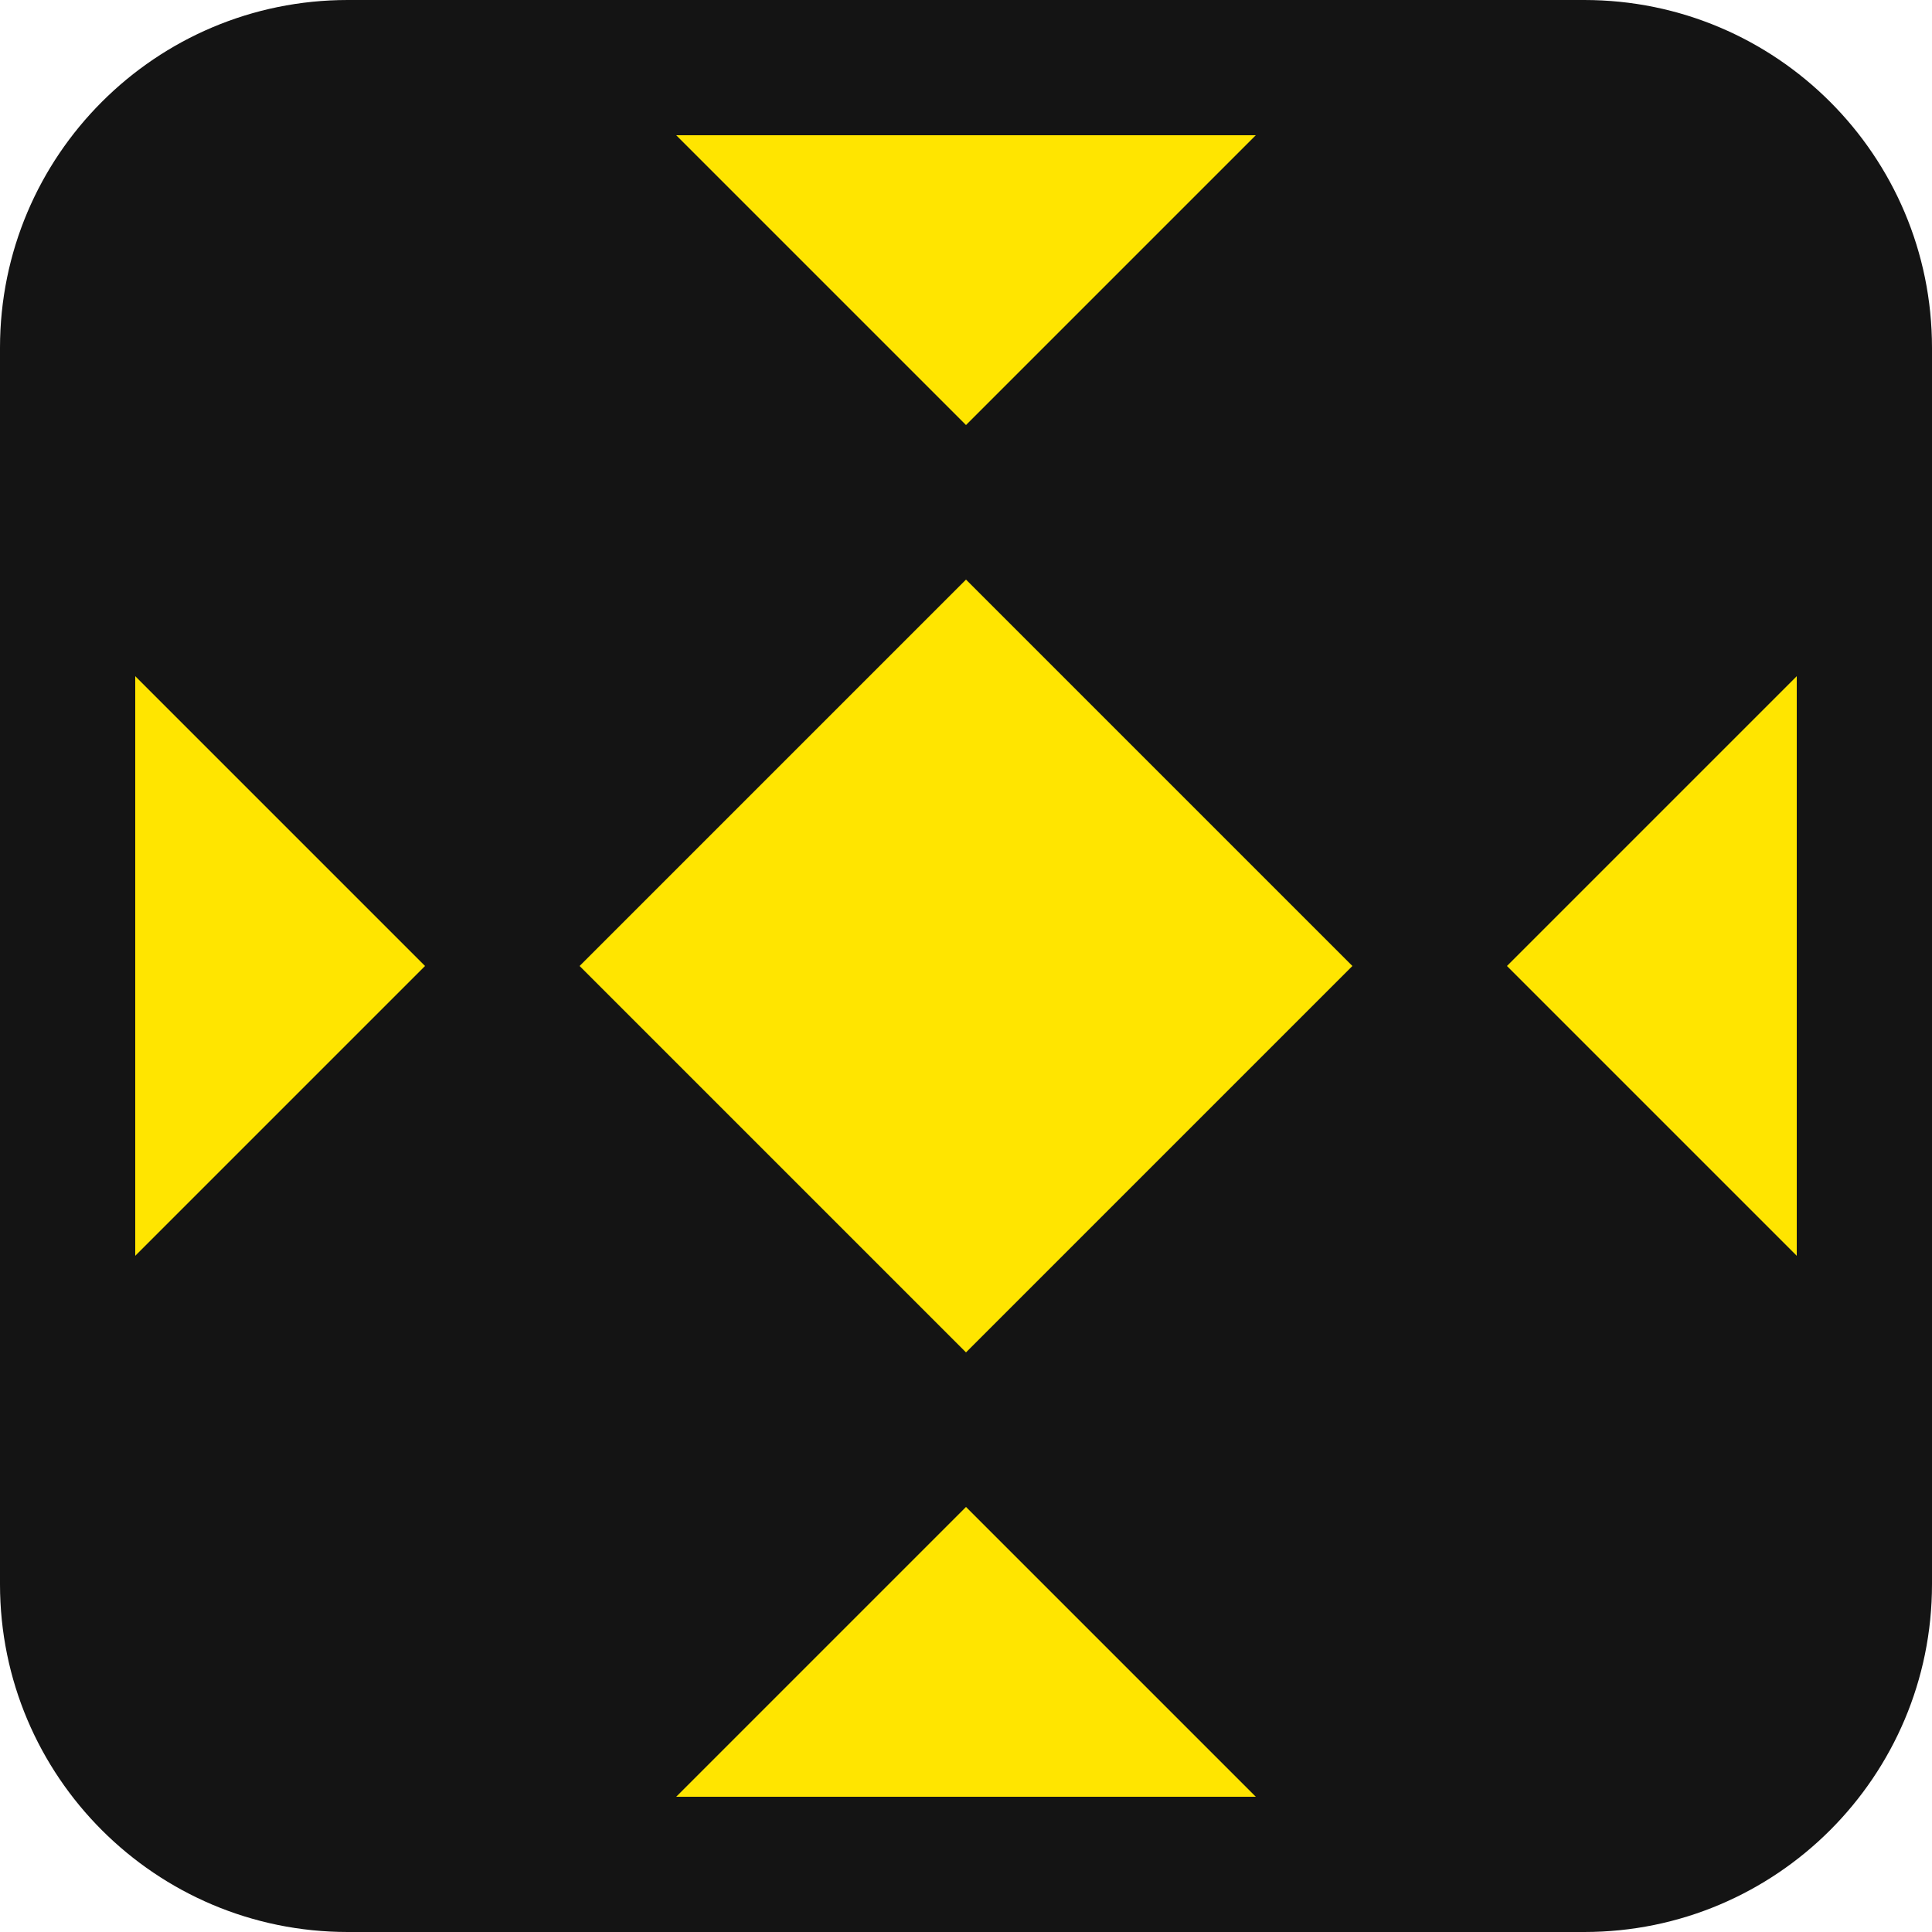
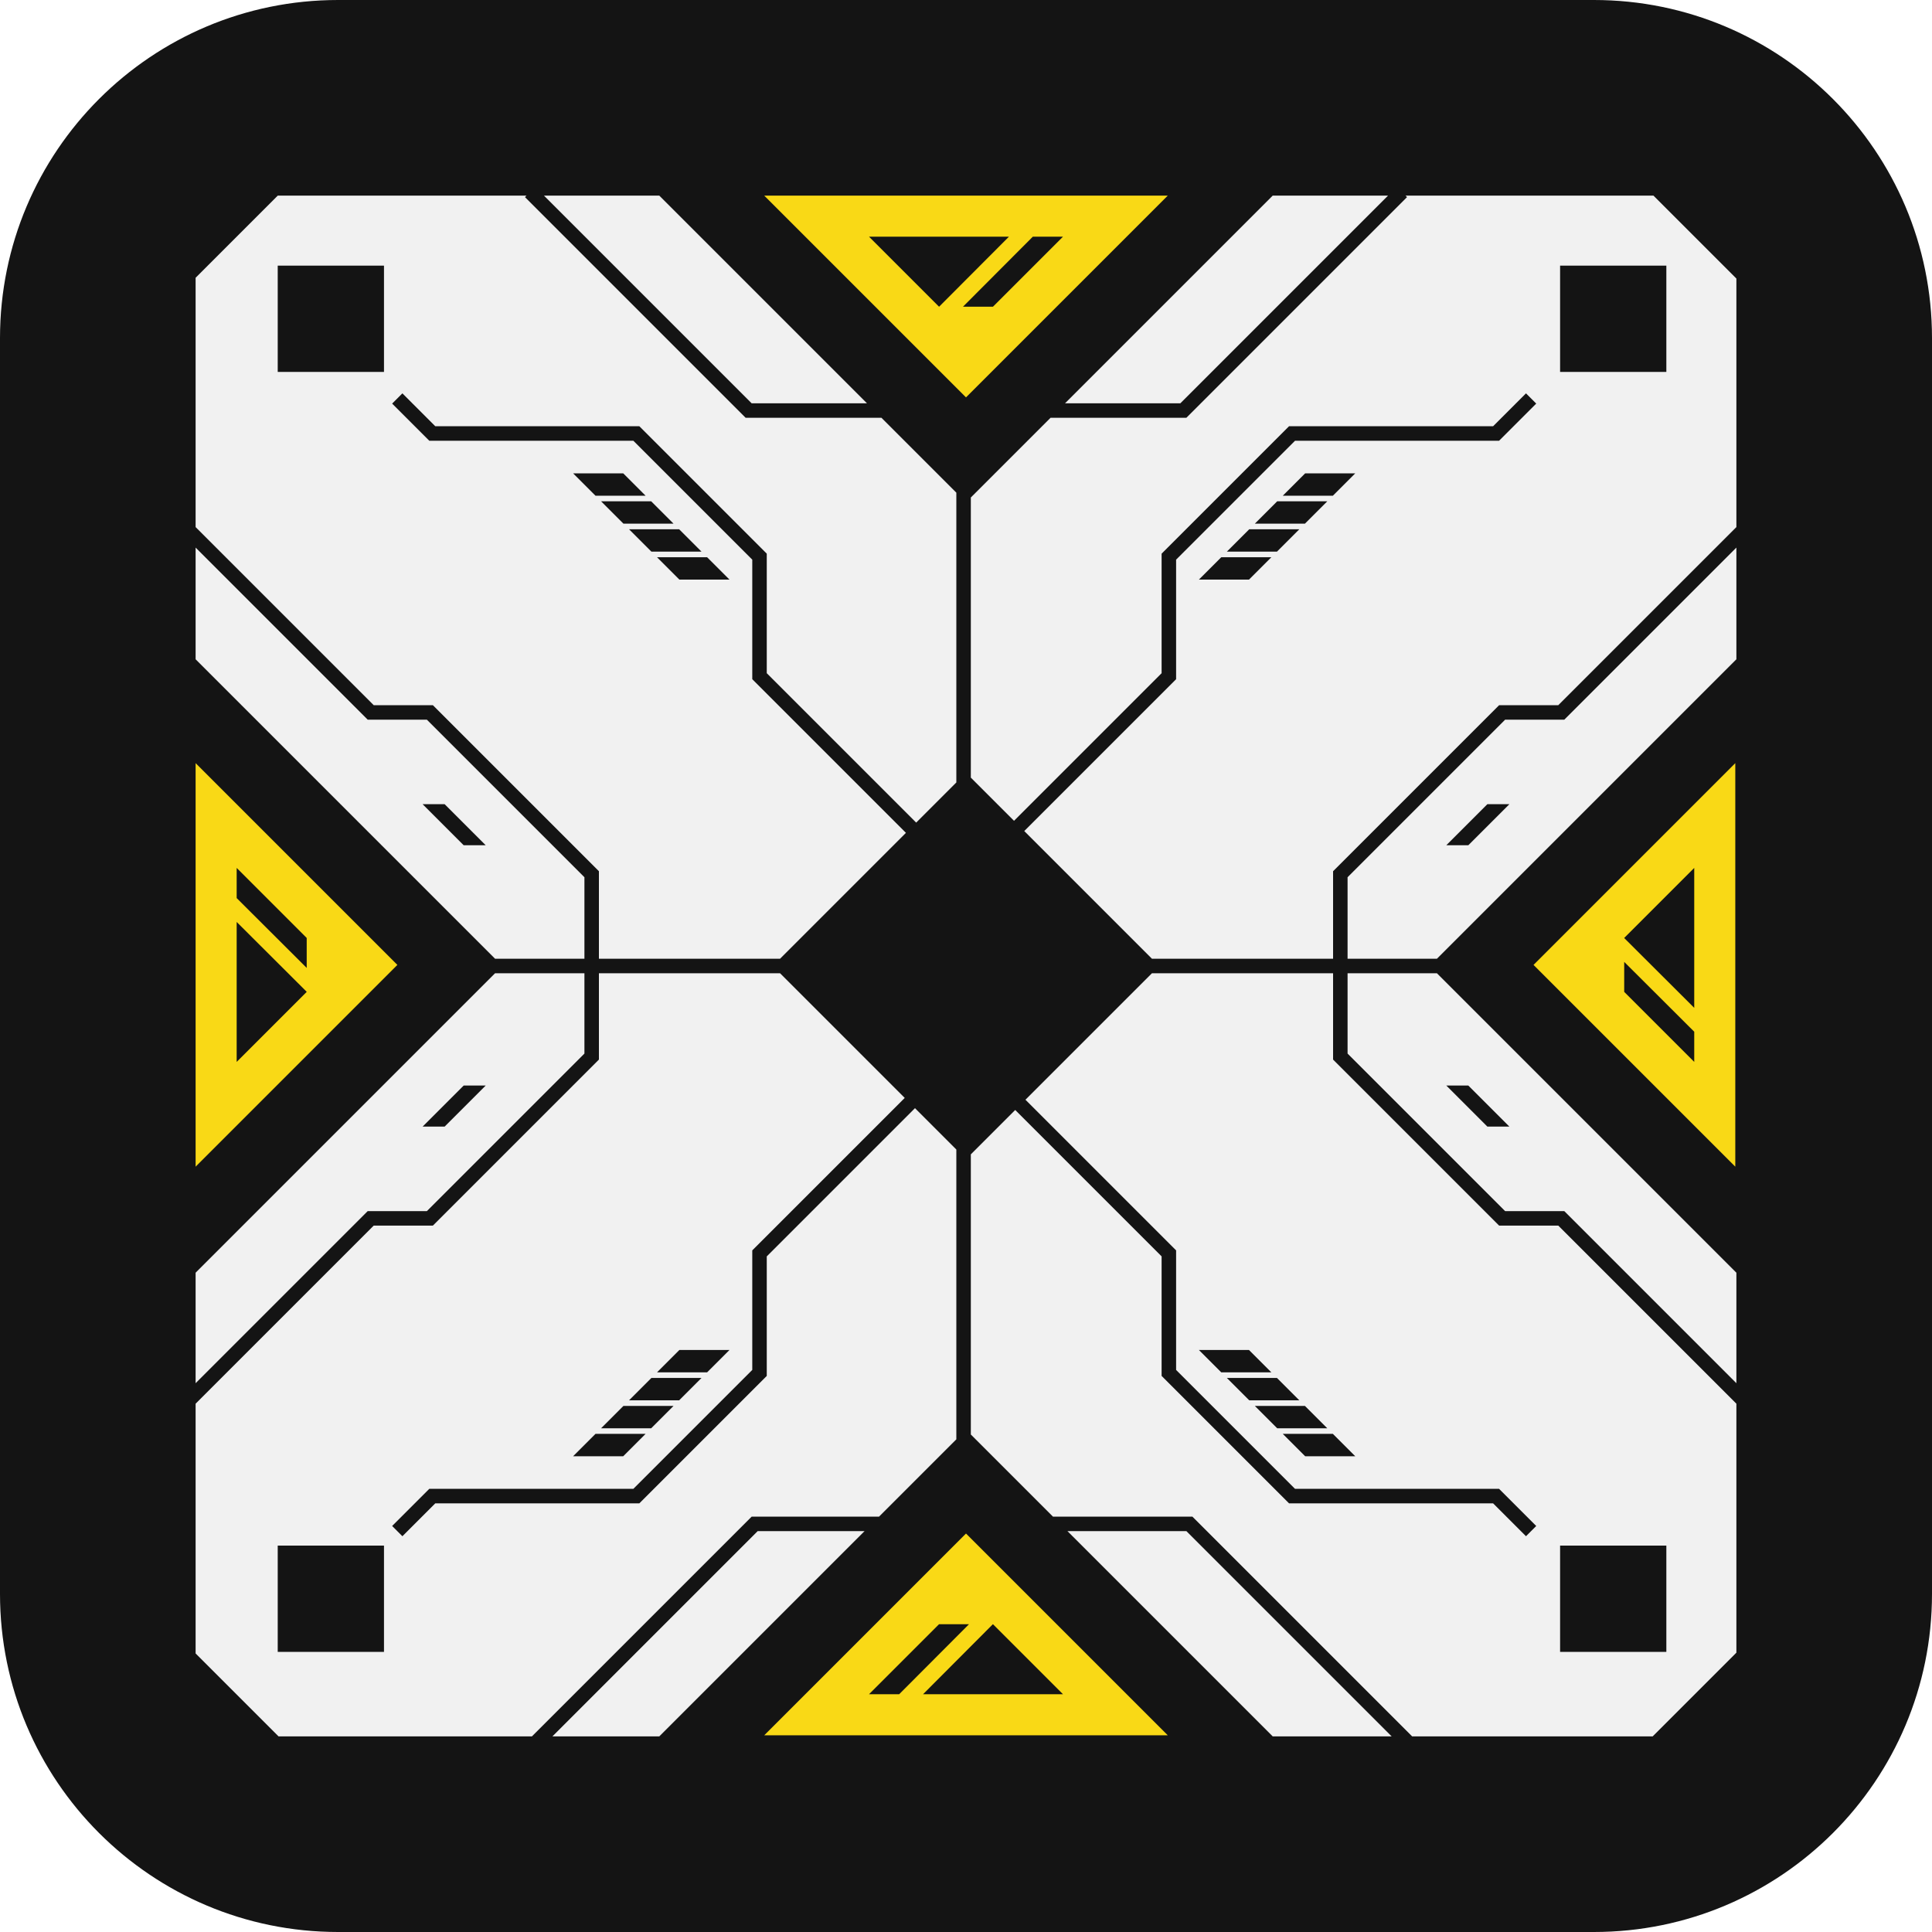
- <svg xmlns="http://www.w3.org/2000/svg" viewBox="0 0 100 100">
-   <rect x="0" y="0" width="100" height="100" rx="18" ry="18" fill="#141414" />
-   <polygon fill="#FFE500" points="35,7 65,7 50,22" />
-   <polygon fill="#FFE500" points="93,35 93,65 78,50" />
-   <polygon fill="#FFE500" points="35,93 65,93 50,78" />
-   <polygon fill="#FFE500" points="7,35 7,65 22,50" />
-   <polygon fill="#FFE500" points="50,30 70,50 50,70 30,50" />
+ <svg xmlns="http://www.w3.org/2000/svg" viewBox="0 0 800 800">
+   <rect x="0" y="0" width="800" height="800" rx="140" ry="140" fill="#141414" />
+   <g transform="translate(81 81)">
+     <path d="M319 83.546L235.453 0H402.547L319 83.546ZM278.836 17L307.836 46H307.865L336.785 17H278.836ZM346.672 17L317.752 46H330.162L359.163 17H346.672Z" fill="#F9D916" />
+     <path d="M319 554.001L402.547 637.547L235.453 637.547L319 554.001ZM359.164 620.547L330.164 591.547L330.135 591.547L301.215 620.547L359.164 620.547ZM291.328 620.547L320.248 591.547L307.838 591.547L278.837 620.547L291.328 620.547Z" fill="#F9D916" />
+     <path d="M83.546 318.547L0 402.094L-7.3039e-06 235L83.546 318.547ZM17 358.711L46 329.711L46 329.682L17 300.762L17 358.711ZM17 290.875L46 319.795L46 307.385L17 278.384L17 290.875Z" fill="#F9D916" />
+     <path d="M554.001 318.547L637.547 235L637.547 402.094L554.001 318.547ZM620.547 278.383L591.547 307.383L591.547 307.412L620.547 336.332L620.547 278.383ZM620.547 346.219L591.547 317.299L591.547 329.709L620.547 358.71L620.547 346.219Z" fill="#F9D916" />
+     <path d="M293.629 373.628L230.5 436.758V486.258L181.258 535.5H96.758L81.379 550.879L85.621 555.121L99.242 541.5H183.742L236.5 488.742V439.242L297.871 377.87L315 394.999V515L283 547H230.258L139.258 638H34.338L0 603.662V500.242L73.742 426.5H98.242L167 357.742V322H242L293.629 373.628ZM192 638H147.742L232.742 553H277L192 638ZM495.258 638H446L361 553H410.258L495.258 638ZM471 357.742L539.758 426.5H564.258L638 500.242V603.338L603.338 638H503.742L412.742 547H355L321 513V396.999L339.378 378.62L400 439.242V488.742L452.758 541.5H537.258L550.879 555.121L555.121 550.879L539.742 535.5H455.242L406 486.258V436.758L343.62 374.378L396 322H471V357.742ZM34 603H78V559H34V603ZM565 603H609V559H565V603ZM154 524.318H174.741L174.744 524.315H154.003L154 524.318ZM461.759 524.318H482.5L482.497 524.315H461.756L461.759 524.318ZM156.318 522H177.06L186.322 512.737H165.581L156.318 522ZM459.44 522H480.182L470.919 512.737H450.178L459.44 522ZM167.896 510.422H188.638L197.9 501.159H177.159L167.896 510.422ZM447.862 510.422H468.604L459.341 501.159H438.6L447.862 510.422ZM179.475 498.844H200.216L209.48 489.579H188.739L179.475 498.844ZM436.284 498.844H457.025L447.761 489.579H427.02L436.284 498.844ZM161 355.258L95.758 420.5H71.258L0 491.758V446L124 322H161V355.258ZM637.999 446.001L638 446V491.758L566.742 420.5H542.242L477 355.258V322H513.999L637.999 446.001ZM191.055 487.264H211.796L221.059 478.001H200.317L191.055 487.264ZM424.704 487.264H445.445L436.183 478.001H415.441L424.704 487.264ZM94 385.5H103.115L120.115 368.5H111L94 385.5ZM534.885 385.5H544L527 368.5H517.885L534.885 385.5ZM71.258 217H95.758L161 282.242V316H124L0 192V145.742L71.258 217ZM136.379 0.621L227.758 92H283.999L315 123.001V242.998L298.37 259.628L236.5 197.758V148.258L183.742 95.5H99.242L85.621 81.879L81.379 86.121L96.758 101.5H181.258L230.5 150.742V200.242L294.128 263.87L241.998 316H167V279.758L98.242 211H73.742L0 137.258V34.014L34.014 0H137L136.379 0.621ZM638 34.338V137.258L564.258 211H539.758L471 279.758V316H396.002L343.122 263.12L406 200.242V150.742L455.242 101.5H539.742L555.121 86.121L550.879 81.879L537.258 95.5H452.758L400 148.258V197.758L338.88 258.878L321 240.998V125.001L354.001 92H410.242L501.621 0.621L501 0H603.662L638 34.338ZM638 192L637.999 191.999L513.999 316H477V282.242L542.242 217H566.742L638 145.742V192ZM111 269H120.115L103.115 252H94L111 269ZM517.885 269H527L544 252H534.885L517.885 269ZM200.317 158.999H221.059L211.796 149.736H191.055L200.317 158.999ZM415.441 158.999H436.183L445.445 149.736H424.704L415.441 158.999ZM188.739 147.421H209.48L200.216 138.156H179.475L188.739 147.421ZM427.02 147.421H447.761L457.025 138.156H436.284L427.02 147.421ZM177.159 135.841H197.9L188.638 126.578H167.896L177.159 135.841ZM438.6 135.841H459.341L468.604 126.578H447.862L438.6 135.841ZM165.581 124.263H186.322L177.06 115H156.318L165.581 124.263ZM450.178 124.263H470.919L480.182 115H459.44L450.178 124.263ZM154.003 112.685H174.744L174.741 112.682H154L154.003 112.685ZM461.756 112.685H482.497L482.5 112.682H461.759L461.756 112.685ZM191.999 0.001L277.999 86H230.242L144.242 0H192L191.999 0.001ZM407.758 86H360.001L446.001 0.001L446 0H493.758L407.758 86ZM34 73H78V29H34V73ZM565 73H609V29H565V73Z" fill="#F1F1F1" />
+   </g>
</svg>
